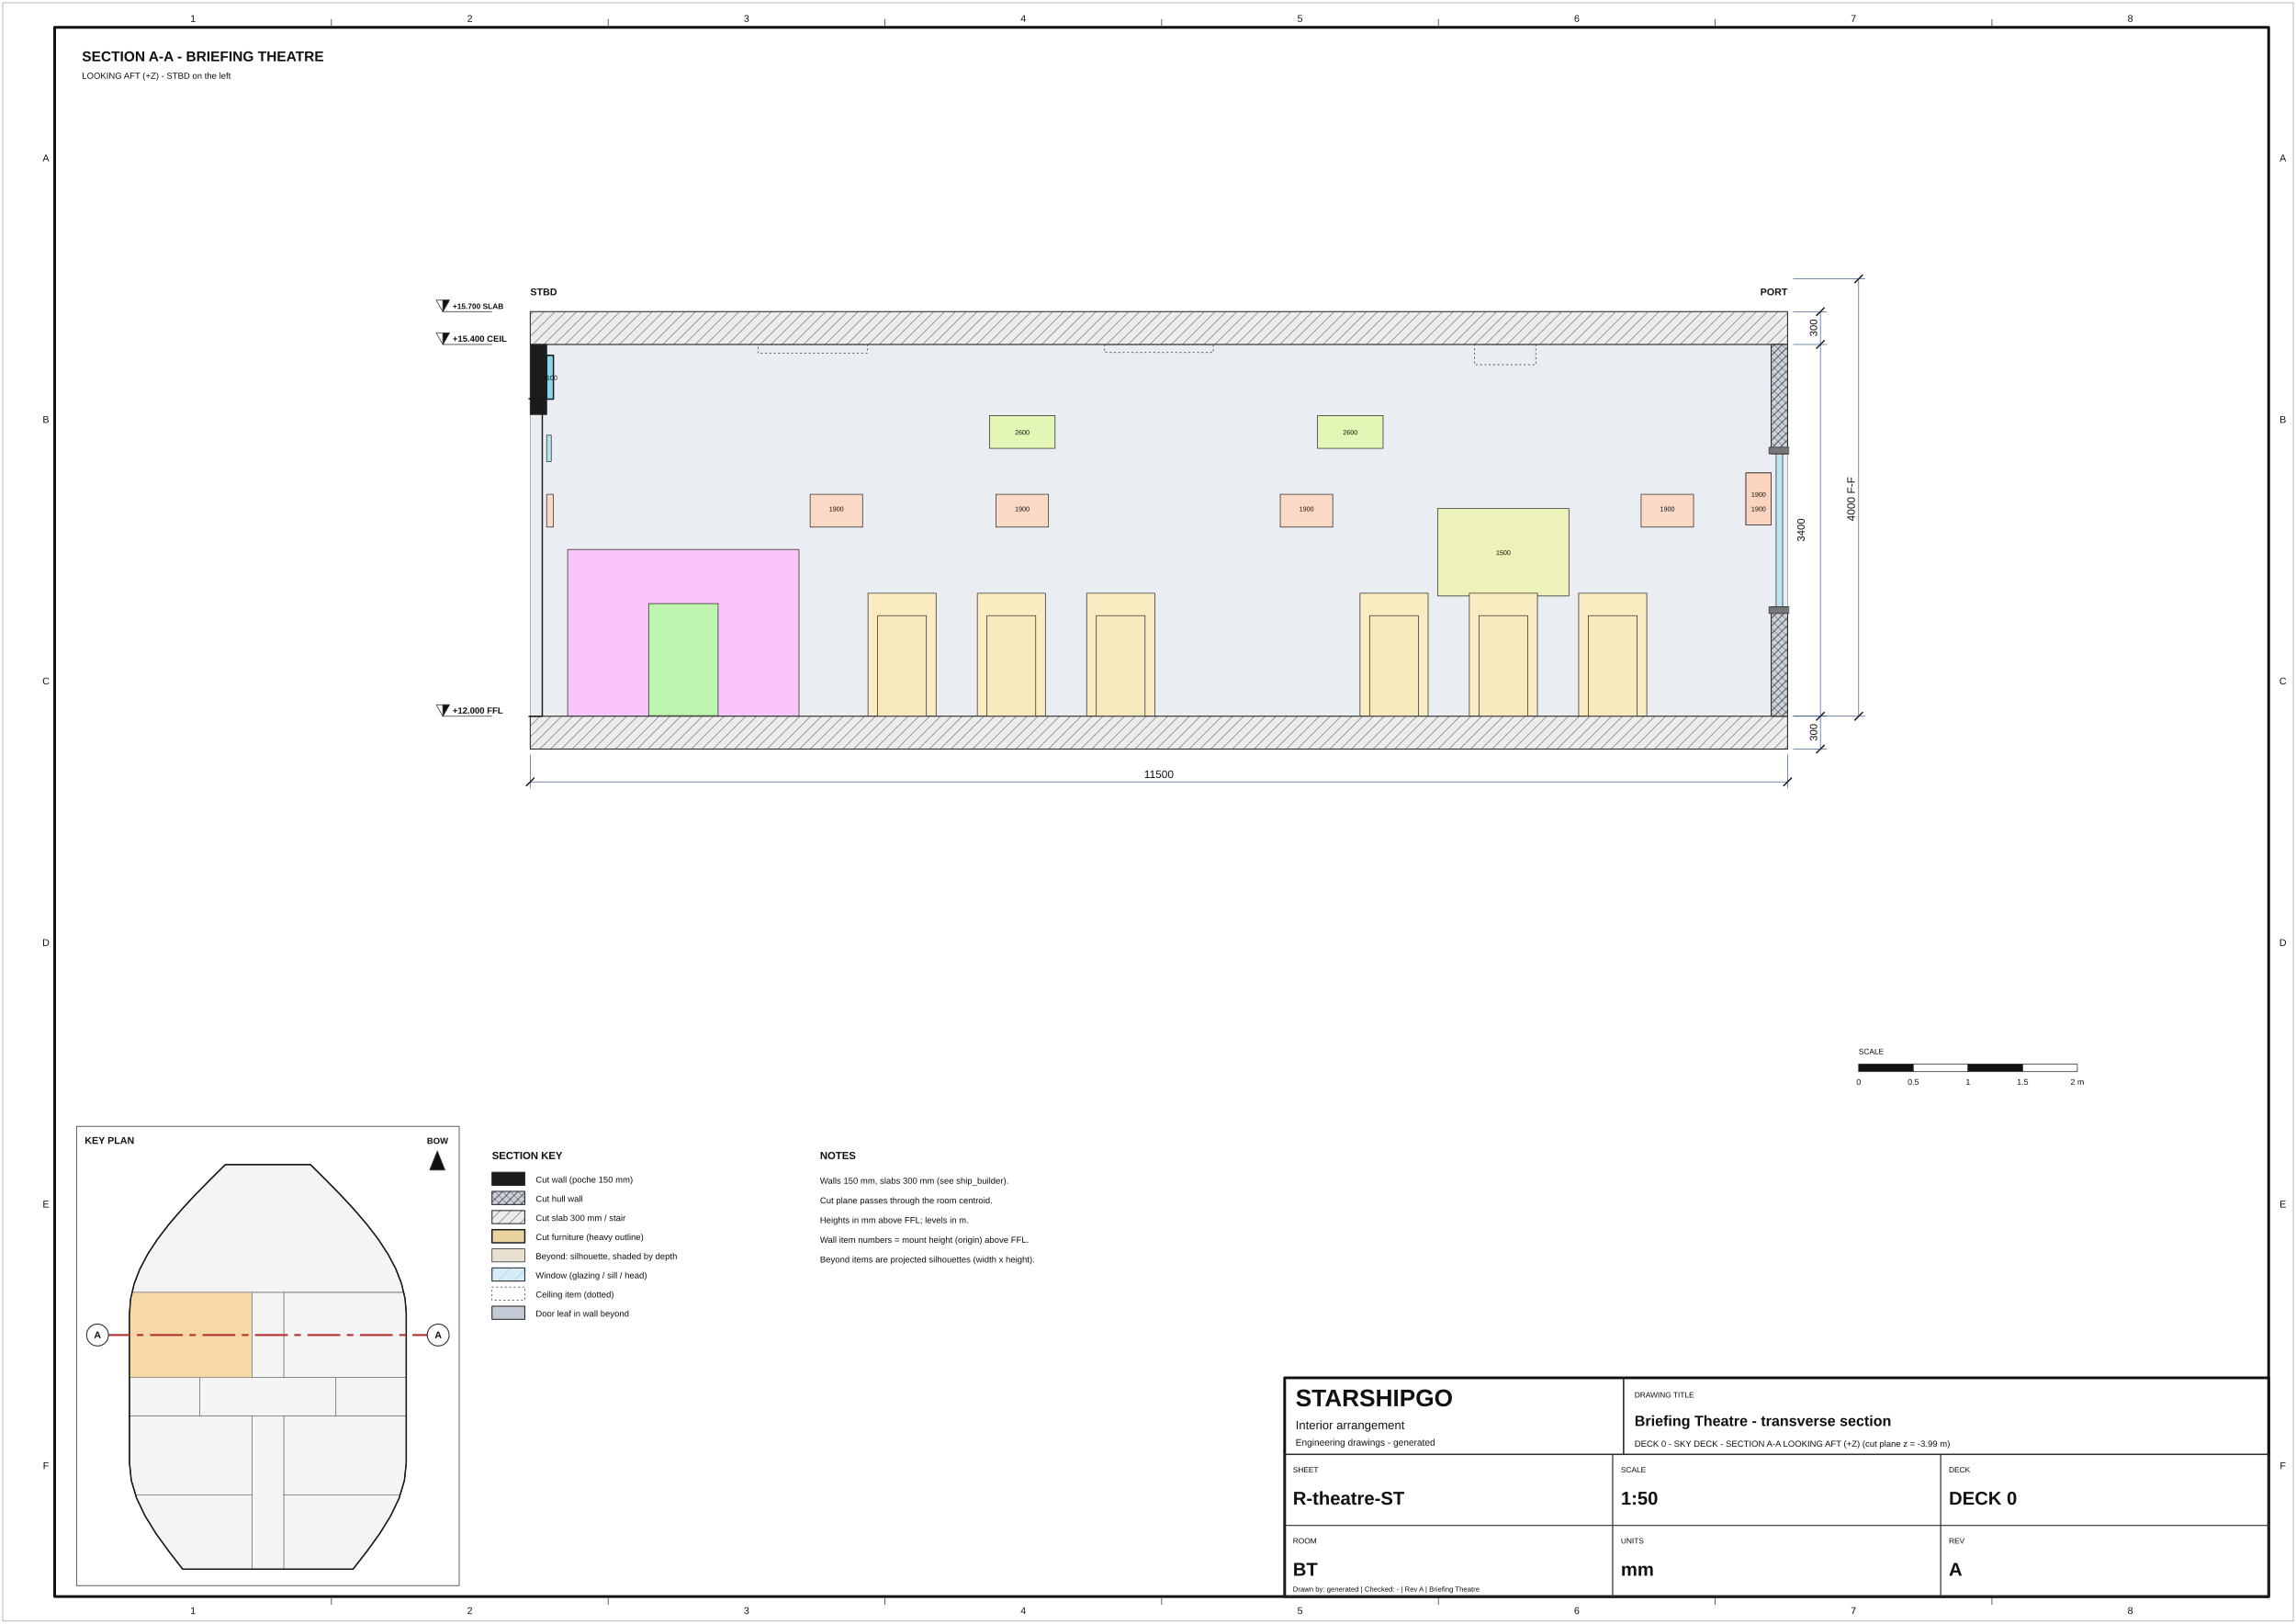
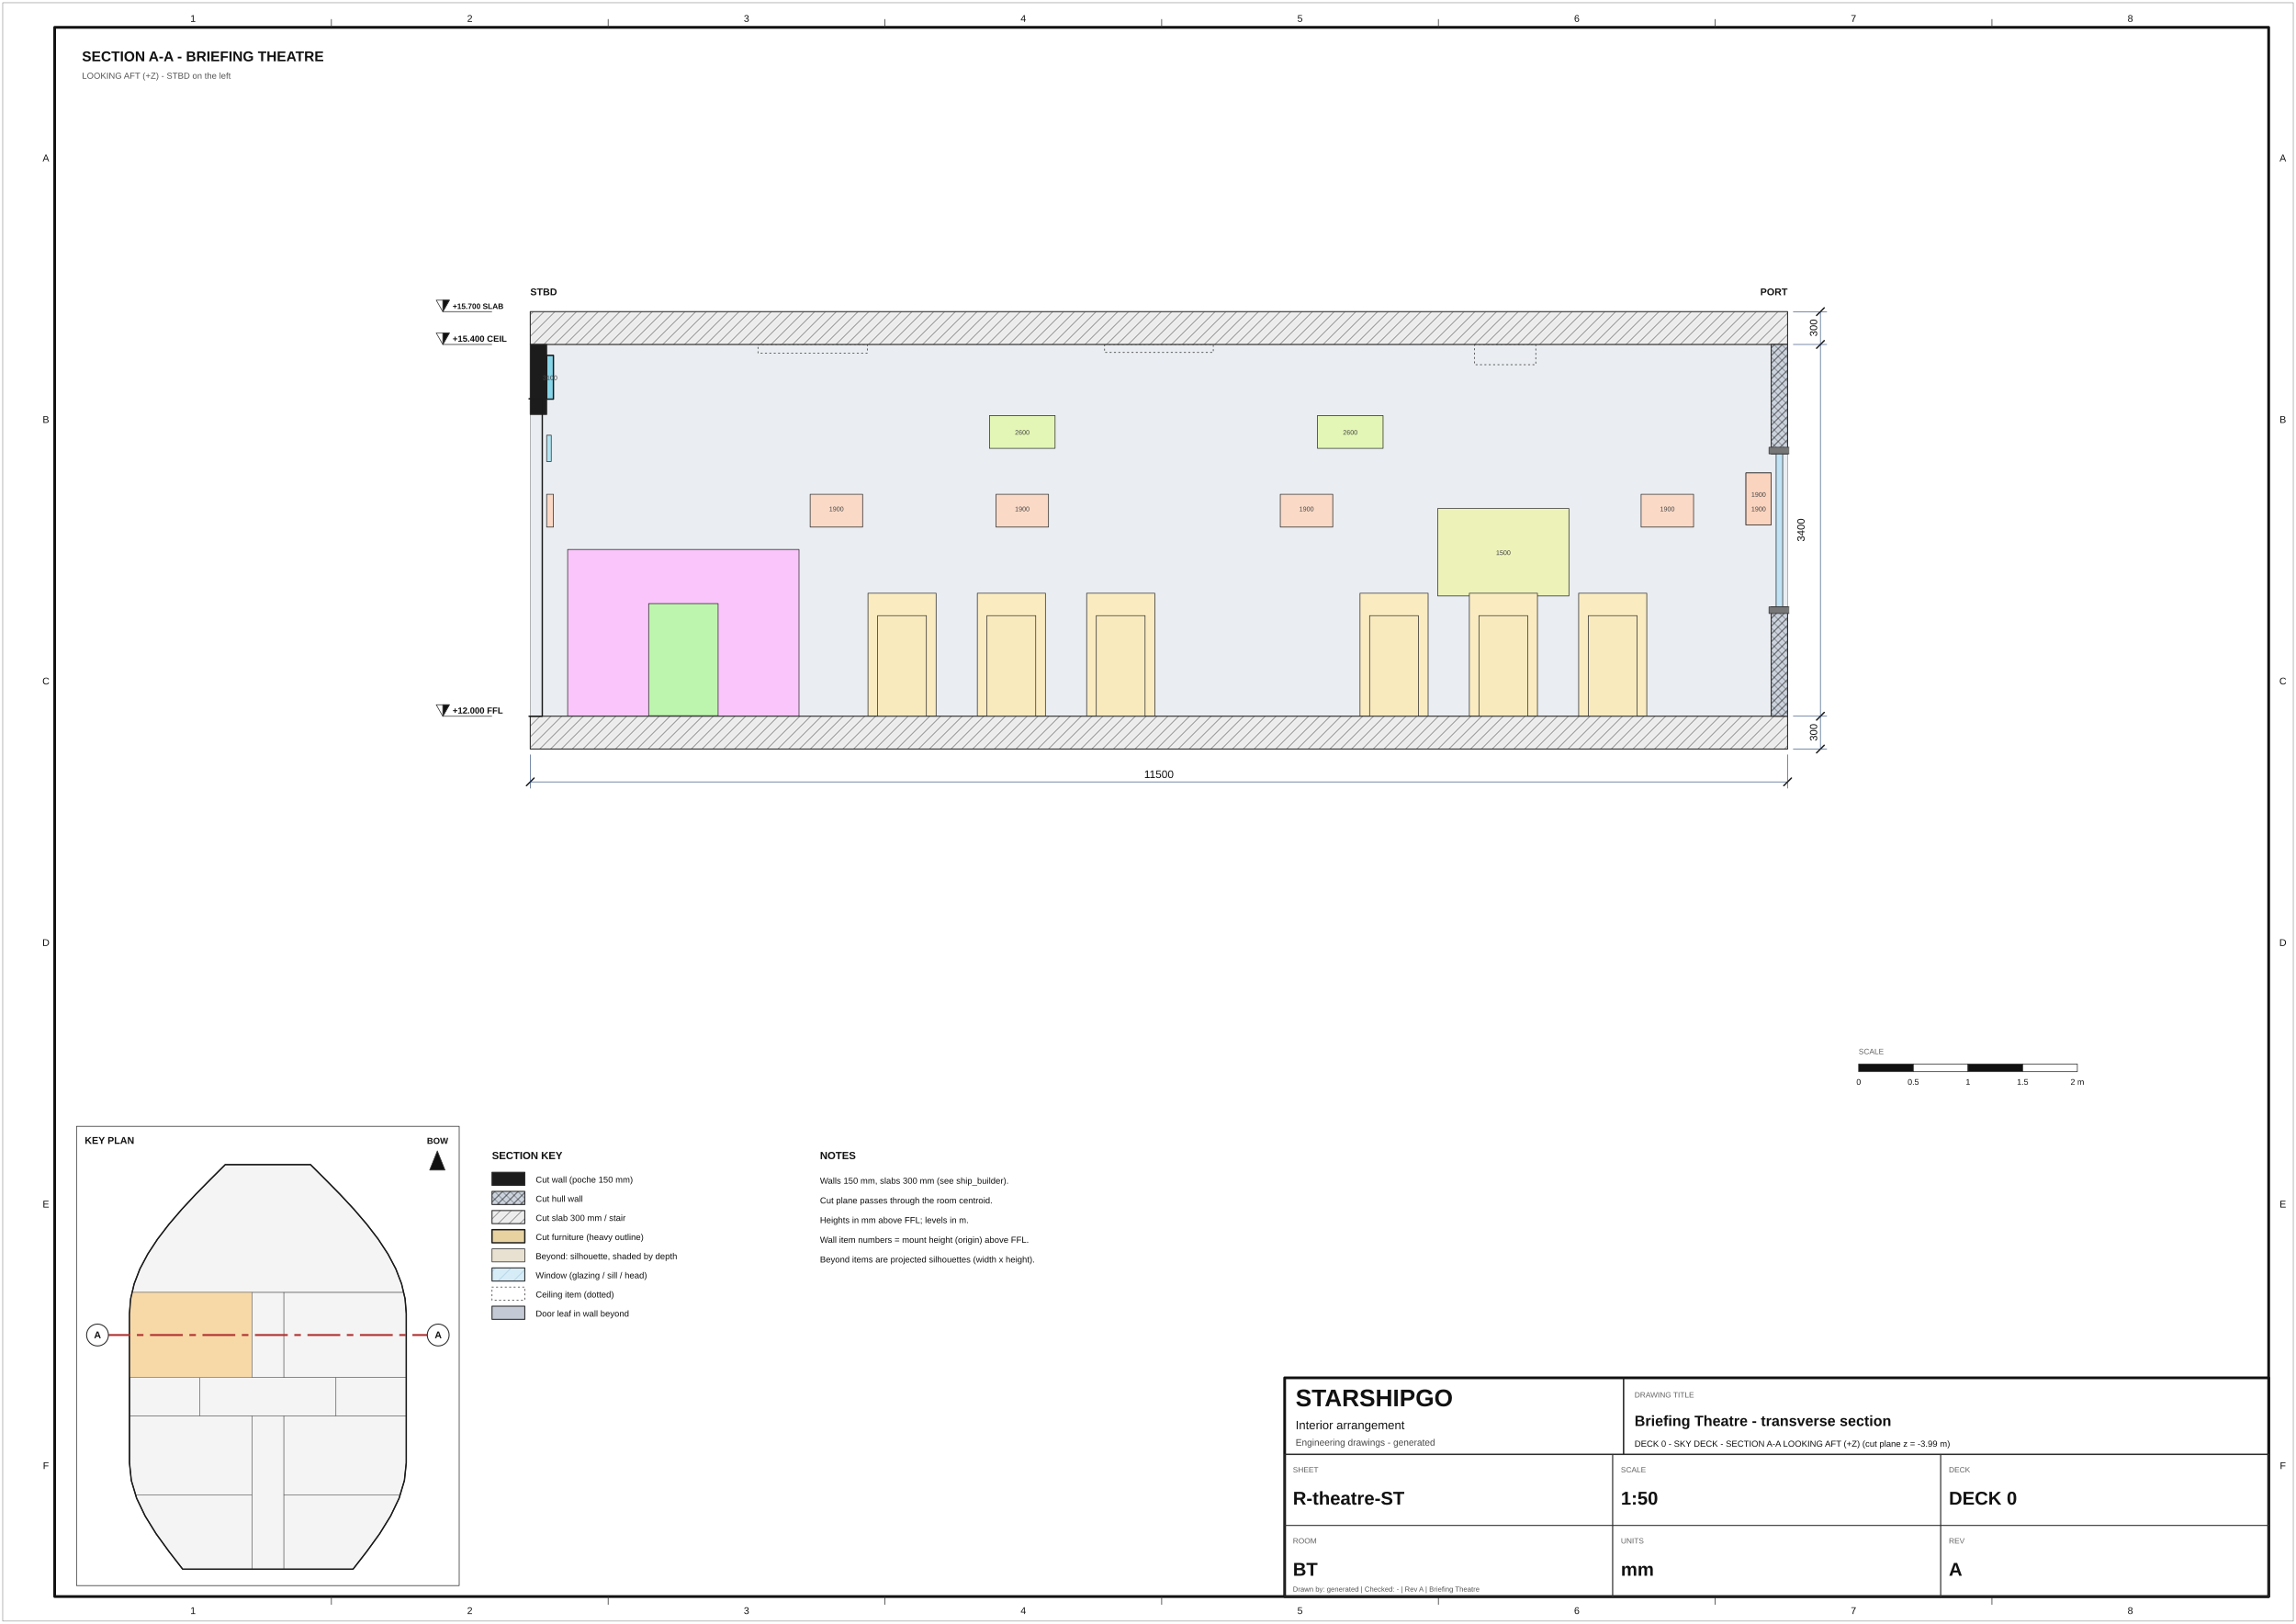
<svg xmlns="http://www.w3.org/2000/svg" width="420mm" height="297mm" viewBox="0 0 420 297">
  <style>
.t{font-family:Arial, Helvetica, 'DejaVu Sans', sans-serif;fill:#111}
.b{font-weight:bold}.i{font-style:italic}
.h{stroke:#111;stroke-width:.5;stroke-linejoin:round;stroke-linecap:round}
.m{stroke:#1a1a1a;stroke-width:.25;stroke-linejoin:round;stroke-linecap:round}
.n{stroke:#2a2a2a;stroke-width:.18;stroke-linejoin:round}
.f{stroke:#333;stroke-width:.13;stroke-linejoin:round}
.x{stroke:#555;stroke-width:.07}
.g{stroke:#9a9a9a;stroke-width:.1}
.gg{stroke:#c4c4c4;stroke-width:.08}
.d{stroke:#1d3c6e;stroke-width:.1}
.dsh{stroke:#222;stroke-width:.18;stroke-dasharray:1.6 .8}
.dot{stroke:#444;stroke-width:.14;stroke-dasharray:.25 .55;stroke-linecap:round}
.hid{stroke:#777;stroke-width:.12;stroke-dasharray:1 .7}
.cl{stroke:#b03030;stroke-width:.12;stroke-dasharray:5 1 1 1}
.cut{stroke:#b03030;stroke-width:.35;stroke-dasharray:6 1.2 1.2 1.2}
.red{stroke:#b03030;stroke-width:.13;stroke-dasharray:1.2 .7}
.none{stroke:none}
.halo{paint-order:stroke;stroke:#fff;stroke-width:.8;stroke-linejoin:round}
</style>
  <defs>
    <pattern id="hSlab" width="1.4" height="1.4" patternUnits="userSpaceOnUse" patternTransform="rotate(45)">
      <rect width="1.4" height="1.4" fill="#ececec" />
      <line x1="0" y1="0" x2="0" y2="1.4" stroke="#222" stroke-width=".13" />
    </pattern>
    <pattern id="hHull" width="1" height="1" patternUnits="userSpaceOnUse" patternTransform="rotate(45)">
      <rect width="1" height="1" fill="#c9d0da" />
      <line x1="0" y1="0" x2="0" y2="1" stroke="#111" stroke-width=".2" />
      <line x1="0" y1="0" x2="1" y2="0" stroke="#111" stroke-width=".1" />
    </pattern>
    <pattern id="hHole" width="1.6" height="1.6" patternUnits="userSpaceOnUse" patternTransform="rotate(-45)">
      <line x1="0" y1="0" x2="0" y2="1.6" stroke="#444" stroke-width=".12" />
    </pattern>
    <pattern id="hZone" width="1.8" height="1.8" patternUnits="userSpaceOnUse" patternTransform="rotate(45)">
      <line x1="0" y1="0" x2="0" y2="1.8" stroke="#d08080" stroke-width=".1" />
    </pattern>
    <pattern id="hPlen" width="1.6" height="1.6" patternUnits="userSpaceOnUse">
      <circle cx=".4" cy=".4" r=".12" fill="#888" />
      <circle cx="1.2" cy="1.2" r=".12" fill="#888" />
    </pattern>
    <pattern id="hGlass" width="2" height="2" patternUnits="userSpaceOnUse" patternTransform="rotate(45)">
      <rect width="2" height="2" fill="#d6ecf7" />
      <line x1="0" y1="0" x2="0" y2="2" stroke="#5a9abb" stroke-width=".08" />
    </pattern>
    <pattern id="hFloor" width="1.2" height="1.2" patternUnits="userSpaceOnUse" patternTransform="rotate(-45)">
      <rect width="1.2" height="1.2" fill="#f2f2f2" />
      <line x1="0" y1="0" x2="0" y2="1.2" stroke="#555" stroke-width=".1" />
    </pattern>
  </defs>
  <rect x="0" y="0" width="420" height="297" fill="#ffffff" />
  <text x="15" y="11.2" font-size="2.6" class="t b">SECTION A-A - BRIEFING THEATRE</text>
-   <text x="15" y="14.4" font-size="1.6" class="t" fill="#555">LOOKING AFT (+Z)  -  STBD on the left</text>
+   <text x="15" y="14.4" font-size="1.6" class="t" style="fill:#555">LOOKING AFT (+Z)  -  STBD on the left</text>
  <clipPath id="clipA">
    <rect x="96.7" y="56.7" width="230.6" height="80.6" />
  </clipPath>
  <g clip-path="url(#clipA)">
    <polygon points="97,63 327,63 327,131 97,131" class="x" fill="#eaedf1" />
    <polygon points="300.2,90.4 309.8,90.4 309.8,96.4 300.2,96.4" class="f" fill="#fadac7" />
    <polygon points="234.2,90.4 243.8,90.4 243.8,96.4 234.2,96.4" class="f" fill="#fadac7" />
    <polygon points="182.2,90.4 191.8,90.4 191.8,96.4 182.2,96.4" class="f" fill="#fadac7" />
    <polygon points="148.2,90.4 157.8,90.4 157.8,96.4 148.2,96.4" class="f" fill="#fadac7" />
    <polygon points="181,76 193,76 193,82 181,82" class="f" fill="#e3f6b5" />
    <polygon points="241,76 253,76 253,82 241,82" class="f" fill="#e3f6b5" />
    <polygon points="263,93 287,93 287,109 263,109" class="f" fill="#edf2b9" />
    <polygon points="319.38,86.5 324,86.5 324,96 319.38,96" class="f" fill="#fad9c6" />
    <polygon points="100,90.4 101.24,90.4 101.24,96.4 100,96.4" class="f" fill="#fad8c5" />
    <polygon points="103.84,100.5 146.16,100.5 146.16,131 103.84,131" class="f" fill="#fac5fa" />
    <polygon points="290.22,111.8 299.78,111.8 299.78,131 290.22,131" class="f" fill="#f5cdb0" />
    <polygon points="270.22,111.8 279.78,111.8 279.78,131 270.22,131" class="f" fill="#f5cdb0" />
    <polygon points="250.22,111.8 259.78,111.8 259.78,131 250.22,131" class="f" fill="#f5cdb0" />
    <polygon points="200.22,111.8 209.78,111.8 209.78,131 200.22,131" class="f" fill="#f5cdb0" />
    <polygon points="180.22,111.8 189.78,111.8 189.78,131 180.22,131" class="f" fill="#f5cdb0" />
    <polygon points="160.22,111.8 169.78,111.8 169.78,131 160.22,131" class="f" fill="#f5cdb0" />
    <polygon points="118.66,110.4 131.36,110.4 131.36,130.9 118.66,130.9" class="f" fill="#bef5ae" />
    <polygon points="100,79.6 100.84,79.6 100.84,84.4 100,84.4" class="f" fill="#b2e4f1" />
    <polygon points="288.78,108.5 301.24,108.5 301.24,131 288.78,131" class="f" fill="#faebc1" />
    <polygon points="268.78,108.5 281.24,108.5 281.24,131 268.78,131" class="f" fill="#faebc1" />
    <polygon points="248.78,108.5 261.24,108.5 261.24,131 248.78,131" class="f" fill="#faebc1" />
    <polygon points="198.78,108.5 211.24,108.5 211.24,131 198.78,131" class="f" fill="#faebc1" />
    <polygon points="178.78,108.5 191.24,108.5 191.24,131 178.78,131" class="f" fill="#faebc1" />
    <polygon points="158.78,108.5 171.24,108.5 171.24,131 158.78,131" class="f" fill="#faebc1" />
    <polygon points="269.74,63 280.94,63 280.94,66.7 269.74,66.7" class="dot" fill="none" />
    <polygon points="202.06,63 221.94,63 221.94,64.46 202.06,64.46" class="dot" fill="none" />
    <polygon points="138.66,63 158.66,63 158.66,64.58 138.66,64.58" class="dot" fill="none" />
    <polygon points="319.38,86.5 324,86.5 324,96 319.38,96" class="f" fill="#fad4bf" />
    <polygon points="290.54,112.6 299.46,112.6 299.46,131.16 290.54,131.16" class="f" fill="#f9eabe" />
    <polygon points="270.54,112.6 279.46,112.6 279.46,131.16 270.54,131.16" class="f" fill="#f9eabe" />
    <polygon points="250.54,112.6 259.46,112.6 259.46,131.16 250.54,131.16" class="f" fill="#f9eabe" />
    <polygon points="200.54,112.6 209.46,112.6 209.46,131.16 200.54,131.16" class="f" fill="#f9eabe" />
    <polygon points="180.54,112.6 189.46,112.6 189.46,131.16 180.54,131.16" class="f" fill="#f9eabe" />
    <polygon points="160.54,112.6 169.46,112.6 169.46,131.16 160.54,131.16" class="f" fill="#f9eabe" />
    <polygon points="94.4,72.94 99.2,72.94 99.2,131 94.4,131" class="f" fill="none" />
    <polygon points="100,65 101.24,65 101.24,73 100,73" class="f" fill="#ade2f0" />
    <polygon points="97,131 327,131 327,137 97,137" class="n" fill="url(#hSlab)" />
    <polygon points="97,57 327,57 327,63 97,63" class="n" fill="url(#hSlab)" />
    <polygon points="97,63 100,63 100,75.8 97,75.8" class="n" fill="#1c1c1c" />
    <polygon points="324,111 327,111 327,131 324,131" class="n" fill="url(#hHull)" />
    <polygon points="324,63 327,63 327,83 324,83" class="n" fill="url(#hHull)" />
    <polygon points="324.9,83 326.1,83 326.1,111 324.9,111" class="f" fill="#bfe3f5" />
    <polygon points="323.6,111 327.4,111 327.4,112.2 323.6,112.2" class="f" fill="#777" />
    <polygon points="323.6,81.8 327.4,81.8 327.4,83 323.6,83" class="f" fill="#777" />
    <polygon points="94.4,72.94 99.2,72.94 99.2,131 94.4,131" class="m" fill="none" />
    <polygon points="100,65 101.24,65 101.24,73 100,73" class="m" fill="#87d5e9" />
  </g>
-   <text x="275" y="101.5" font-size="1.2" class="t" text-anchor="middle" fill="#444">1500</text>
-   <text x="247" y="79.5" font-size="1.2" class="t" text-anchor="middle" fill="#444">2600</text>
-   <text x="187" y="79.5" font-size="1.2" class="t" text-anchor="middle" fill="#444">2600</text>
-   <text x="305" y="93.5" font-size="1.2" class="t" text-anchor="middle" fill="#444">1900</text>
-   <text x="239" y="93.5" font-size="1.2" class="t" text-anchor="middle" fill="#444">1900</text>
-   <text x="187" y="93.5" font-size="1.2" class="t" text-anchor="middle" fill="#444">1900</text>
-   <text x="153" y="93.5" font-size="1.2" class="t" text-anchor="middle" fill="#444">1900</text>
-   <text x="321.69" y="93.5" font-size="1.2" class="t" text-anchor="middle" fill="#444">1900</text>
-   <text x="321.69" y="90.86" font-size="1.2" class="t" text-anchor="middle" fill="#444">1900</text>
-   <text x="100.62" y="69.5" font-size="1.2" class="t" text-anchor="middle" fill="#444">3100</text>
+   <text x="275" y="101.5" font-size="1.2" class="t" text-anchor="middle" style="fill:#444">1500</text>
+   <text x="247" y="79.5" font-size="1.2" class="t" text-anchor="middle" style="fill:#444">2600</text>
+   <text x="187" y="79.5" font-size="1.2" class="t" text-anchor="middle" style="fill:#444">2600</text>
+   <text x="305" y="93.5" font-size="1.2" class="t" text-anchor="middle" style="fill:#444">1900</text>
+   <text x="239" y="93.5" font-size="1.2" class="t" text-anchor="middle" style="fill:#444">1900</text>
+   <text x="187" y="93.5" font-size="1.2" class="t" text-anchor="middle" style="fill:#444">1900</text>
+   <text x="153" y="93.5" font-size="1.2" class="t" text-anchor="middle" style="fill:#444">1900</text>
+   <text x="321.69" y="93.5" font-size="1.2" class="t" text-anchor="middle" style="fill:#444">1900</text>
+   <text x="321.69" y="90.86" font-size="1.2" class="t" text-anchor="middle" style="fill:#444">1900</text>
+   <text x="100.62" y="69.5" font-size="1.2" class="t" text-anchor="middle" style="fill:#444">3100</text>
  <text x="97" y="54" font-size="1.8" class="t b">STBD</text>
  <text x="327" y="54" font-size="1.8" class="t b" text-anchor="end">PORT</text>
  <line x1="333" y1="137" x2="333" y2="57" class="d" />
  <line x1="332.3" y1="137.7" x2="333.7" y2="136.3" class="m" />
  <line x1="328" y1="137" x2="334.2" y2="137" class="d" />
  <line x1="332.3" y1="131.7" x2="333.7" y2="130.3" class="m" />
  <line x1="328" y1="131" x2="334.2" y2="131" class="d" />
  <line x1="332.3" y1="63.7" x2="333.7" y2="62.3" class="m" />
  <line x1="328" y1="63" x2="334.2" y2="63" class="d" />
  <line x1="332.3" y1="57.7" x2="333.7" y2="56.3" class="m" />
  <line x1="328" y1="57" x2="334.2" y2="57" class="d" />
  <text x="332.4" y="135.54" font-size="1.9" class="t" transform="rotate(-90 332.4 135.54)">300</text>
  <text x="330.1" y="99.05" font-size="1.9" class="t" transform="rotate(-90 330.1 99.05)">3400</text>
  <text x="332.4" y="61.54" font-size="1.9" class="t" transform="rotate(-90 332.4 61.54)">300</text>
-   <line x1="340" y1="51" x2="340" y2="131" class="d" />
-   <line x1="339.3" y1="51.7" x2="340.7" y2="50.3" class="m" />
-   <line x1="339.3" y1="131.7" x2="340.7" y2="130.3" class="m" />
-   <line x1="328" y1="51" x2="341.2" y2="51" class="d" />
-   <line x1="328" y1="131" x2="341.2" y2="131" class="d" />
-   <text x="339.3" y="95.32" font-size="2" class="t" transform="rotate(-90 339.3 95.32)">4000 F-F</text>
  <line x1="81" y1="131" x2="90" y2="131" class="f" />
  <polygon points="81,131 79.8,128.9 82.2,128.9" class="f" fill="#fff" />
  <polygon points="81,131 82.2,128.9 81,128.9" class="f" fill="#111" />
  <text x="82.8" y="130.5" font-size="1.6" class="t b">+12.000 FFL</text>
  <line x1="81" y1="63" x2="90" y2="63" class="f" />
  <polygon points="81,63 79.8,60.9 82.2,60.9" class="f" fill="#fff" />
  <polygon points="81,63 82.2,60.9 81,60.9" class="f" fill="#111" />
  <text x="82.8" y="62.5" font-size="1.6" class="t b">+15.400 CEIL</text>
  <line x1="81" y1="57" x2="90" y2="57" class="f" />
  <polygon points="81,57 79.8,54.9 82.2,54.9" class="f" fill="#fff" />
  <polygon points="81,57 82.2,54.9 81,54.9" class="f" fill="#111" />
  <text x="82.8" y="56.5" font-size="1.4" class="t b">+15.700 SLAB</text>
  <line x1="97" y1="143" x2="327" y2="143" class="d" />
  <line x1="96.3" y1="143.7" x2="97.7" y2="142.3" class="m" />
  <line x1="326.3" y1="143.7" x2="327.7" y2="142.3" class="m" />
  <line x1="97" y1="138" x2="97" y2="144.2" class="d" />
  <line x1="327" y1="138" x2="327" y2="144.2" class="d" />
  <text x="212" y="142.3" font-size="2" class="t" text-anchor="middle">11500</text>
-   <text x="340" y="192.8" font-size="1.4" class="t" fill="#666">SCALE</text>
+   <text x="340" y="192.8" font-size="1.4" class="t" style="fill:#666">SCALE</text>
  <rect x="340" y="194.6" width="10" height="1.4" class="f" fill="#111" />
  <rect x="350" y="194.6" width="10" height="1.4" class="f" fill="#fff" />
  <rect x="360" y="194.6" width="10" height="1.4" class="f" fill="#111" />
  <rect x="370" y="194.6" width="10" height="1.4" class="f" fill="#fff" />
  <text x="340" y="198.4" font-size="1.5" class="t" text-anchor="middle">0</text>
  <text x="350" y="198.4" font-size="1.5" class="t" text-anchor="middle">0.5</text>
  <text x="360" y="198.4" font-size="1.5" class="t" text-anchor="middle">1</text>
  <text x="370" y="198.4" font-size="1.5" class="t" text-anchor="middle">1.5</text>
  <text x="380" y="198.4" font-size="1.5" class="t" text-anchor="middle">2 m</text>
  <rect x="14" y="206" width="70" height="84" class="f" fill="none" />
  <text x="15.5" y="209.2" font-size="1.8" class="t b">KEY PLAN</text>
  <polygon points="56.79,213 59.53,215.73 62.21,218.45 64.75,221.18 67.09,223.91 69.18,226.63 70.97,229.36 72.41,232.08 73.46,234.81 74.1,237.54 74.32,240.26 74.32,267.53 73.98,270.77 73.01,274.02 71.46,277.26 69.45,280.51 67.1,283.75 64.58,287 33.42,287 30.9,283.75 28.55,280.51 26.54,277.26 24.99,274.02 24.02,270.77 23.68,267.53 23.68,240.26 23.9,237.54 24.54,234.81 25.59,232.08 27.03,229.36 28.82,226.63 30.91,223.91 33.25,221.18 35.79,218.45 38.47,215.73 41.21,213" class="n" fill="#f4f4f4" />
  <polygon points="46.08,236.37 51.92,236.37 51.92,251.95 46.08,251.95" class="x" fill="none" />
  <polygon points="46.08,258.96 51.92,258.96 51.92,287 46.08,287" class="x" fill="none" />
  <polygon points="36.54,251.95 61.46,251.95 61.46,258.96 36.54,258.96" class="x" fill="none" />
  <polygon points="23.68,251.95 36.54,251.95 36.54,258.96 23.68,258.96" class="x" fill="none" />
  <polygon points="61.46,251.95 74.32,251.95 74.32,258.96 61.46,258.96" class="x" fill="none" />
  <polygon points="24.54,234.81 25.59,232.08 27.03,229.36 28.82,226.63 30.91,223.91 33.25,221.18 35.79,218.45 38.47,215.73 41.21,213 56.79,213 59.53,215.73 62.21,218.45 64.75,221.18 67.09,223.91 69.18,226.63 70.97,229.36 72.41,232.08 73.46,234.81 73.83,236.37 24.17,236.37" class="x" fill="none" />
  <polygon points="23.68,240.26 23.9,237.54 24.17,236.37 46.08,236.37 46.08,251.95 23.68,251.95" class="x" fill="#f7d9a8" />
  <polygon points="51.92,236.37 73.83,236.37 74.1,237.54 74.32,240.26 74.32,251.95 51.92,251.95" class="x" fill="none" />
  <polygon points="24.02,270.77 23.68,267.53 23.68,258.96 46.08,258.96 46.08,273.37 24.79,273.37" class="x" fill="none" />
  <polygon points="30.9,283.75 28.55,280.51 26.54,277.26 24.99,274.02 24.79,273.37 46.08,273.37 46.08,287 33.42,287" class="x" fill="none" />
  <polygon points="51.92,258.96 74.32,258.96 74.32,267.53 73.98,270.77 73.21,273.37 51.92,273.37" class="x" fill="none" />
  <polygon points="51.92,273.37 73.21,273.37 73.01,274.02 71.46,277.26 69.45,280.51 67.1,283.75 64.58,287 51.92,287" class="x" fill="none" />
  <polygon points="56.79,213 59.53,215.73 62.21,218.45 64.75,221.18 67.09,223.91 69.18,226.63 70.97,229.36 72.41,232.08 73.46,234.81 74.1,237.54 74.32,240.26 74.32,267.53 73.98,270.77 73.01,274.02 71.46,277.26 69.45,280.51 67.1,283.75 64.58,287 33.42,287 30.9,283.75 28.55,280.51 26.54,277.26 24.99,274.02 24.02,270.77 23.68,267.53 23.68,240.26 23.9,237.54 24.54,234.81 25.59,232.08 27.03,229.36 28.82,226.63 30.91,223.91 33.25,221.18 35.79,218.45 38.47,215.73 41.21,213" class="m" fill="none" />
  <line x1="17.84" y1="244.17" x2="80.16" y2="244.17" class="cut" />
  <circle cx="17.84" cy="244.17" r="2" class="n" fill="#fff" />
  <text x="17.84" y="244.77" font-size="1.8" class="t b" text-anchor="middle">A</text>
  <circle cx="80.16" cy="244.17" r="2" class="n" fill="#fff" />
  <text x="80.16" y="244.77" font-size="1.8" class="t b" text-anchor="middle">A</text>
  <text x="82" y="209.2" font-size="1.6" class="t b" text-anchor="end">BOW</text>
  <polygon points="80,210.5 81.4,214 78.6,214" class="f" fill="#111" />
  <text x="90" y="212" font-size="1.9" class="t b">SECTION KEY</text>
  <rect x="90" y="214.4" width="6" height="2.4" class="n" fill="#1c1c1c" />
  <text x="98" y="216.3" font-size="1.6" class="t">Cut wall (poche 150 mm)</text>
  <rect x="90" y="217.9" width="6" height="2.4" class="n" fill="url(#hHull)" />
  <text x="98" y="219.8" font-size="1.6" class="t">Cut hull wall</text>
  <rect x="90" y="221.4" width="6" height="2.4" class="n" fill="url(#hSlab)" />
  <text x="98" y="223.3" font-size="1.6" class="t">Cut slab 300 mm / stair</text>
  <rect x="90" y="224.9" width="6" height="2.4" class="m" fill="#e8d2a0" />
  <text x="98" y="226.8" font-size="1.6" class="t">Cut furniture (heavy outline)</text>
  <rect x="90" y="228.4" width="6" height="2.4" class="f" fill="#e8e0d0" />
  <text x="98" y="230.3" font-size="1.6" class="t">Beyond: silhouette, shaded by depth</text>
  <rect x="90" y="231.9" width="6" height="2.4" class="n" fill="url(#hGlass)" />
  <text x="98" y="233.8" font-size="1.6" class="t">Window (glazing / sill / head)</text>
  <rect x="90" y="235.4" width="6" height="2.4" class="dot" fill="none" />
  <text x="98" y="237.3" font-size="1.6" class="t">Ceiling item (dotted)</text>
  <rect x="90" y="238.9" width="6" height="2.4" class="n" fill="#c3cad6" />
  <text x="98" y="240.8" font-size="1.6" class="t">Door leaf in wall beyond</text>
  <text x="150" y="212" font-size="1.9" class="t b">NOTES</text>
  <text x="150" y="216.5" font-size="1.6" class="t">Walls 150 mm, slabs 300 mm (see ship_builder).</text>
  <text x="150" y="220.1" font-size="1.6" class="t">Cut plane passes through the room centroid.</text>
  <text x="150" y="223.7" font-size="1.6" class="t">Heights in mm above FFL; levels in m.</text>
  <text x="150" y="227.3" font-size="1.6" class="t">Wall item numbers = mount height (origin) above FFL.</text>
  <text x="150" y="230.9" font-size="1.6" class="t">Beyond items are projected silhouettes (width x height).</text>
  <rect x="0.5" y="0.5" width="419" height="296" class="x" fill="none" />
  <rect x="10" y="5" width="405" height="287" class="h" fill="none" />
  <text x="35.31" y="4" font-size="1.8" class="t" text-anchor="middle">1</text>
  <text x="35.31" y="295.2" font-size="1.8" class="t" text-anchor="middle">1</text>
  <text x="85.94" y="4" font-size="1.8" class="t" text-anchor="middle">2</text>
  <text x="85.94" y="295.2" font-size="1.8" class="t" text-anchor="middle">2</text>
  <line x1="60.62" y1="3.5" x2="60.62" y2="5" class="f" />
  <line x1="60.62" y1="292" x2="60.62" y2="293.5" class="f" />
  <text x="136.56" y="4" font-size="1.8" class="t" text-anchor="middle">3</text>
  <text x="136.56" y="295.2" font-size="1.8" class="t" text-anchor="middle">3</text>
  <line x1="111.25" y1="3.5" x2="111.25" y2="5" class="f" />
  <line x1="111.25" y1="292" x2="111.25" y2="293.5" class="f" />
  <text x="187.19" y="4" font-size="1.8" class="t" text-anchor="middle">4</text>
  <text x="187.19" y="295.2" font-size="1.8" class="t" text-anchor="middle">4</text>
  <line x1="161.88" y1="3.5" x2="161.88" y2="5" class="f" />
  <line x1="161.88" y1="292" x2="161.88" y2="293.5" class="f" />
  <text x="237.81" y="4" font-size="1.8" class="t" text-anchor="middle">5</text>
  <text x="237.81" y="295.2" font-size="1.8" class="t" text-anchor="middle">5</text>
  <line x1="212.5" y1="3.5" x2="212.5" y2="5" class="f" />
  <line x1="212.5" y1="292" x2="212.5" y2="293.5" class="f" />
  <text x="288.44" y="4" font-size="1.8" class="t" text-anchor="middle">6</text>
  <text x="288.44" y="295.2" font-size="1.8" class="t" text-anchor="middle">6</text>
  <line x1="263.12" y1="3.5" x2="263.12" y2="5" class="f" />
  <line x1="263.12" y1="292" x2="263.12" y2="293.5" class="f" />
  <text x="339.06" y="4" font-size="1.8" class="t" text-anchor="middle">7</text>
  <text x="339.06" y="295.2" font-size="1.8" class="t" text-anchor="middle">7</text>
  <line x1="313.75" y1="3.5" x2="313.75" y2="5" class="f" />
  <line x1="313.75" y1="292" x2="313.75" y2="293.5" class="f" />
  <text x="389.69" y="4" font-size="1.8" class="t" text-anchor="middle">8</text>
  <text x="389.69" y="295.2" font-size="1.8" class="t" text-anchor="middle">8</text>
  <line x1="364.38" y1="3.5" x2="364.38" y2="5" class="f" />
  <line x1="364.38" y1="292" x2="364.38" y2="293.5" class="f" />
  <text x="8.4" y="29.52" font-size="1.8" class="t" text-anchor="middle">A</text>
  <text x="417.6" y="29.52" font-size="1.8" class="t" text-anchor="middle">A</text>
  <text x="8.4" y="77.35" font-size="1.8" class="t" text-anchor="middle">B</text>
  <text x="417.6" y="77.35" font-size="1.8" class="t" text-anchor="middle">B</text>
  <text x="8.4" y="125.18" font-size="1.8" class="t" text-anchor="middle">C</text>
  <text x="417.6" y="125.18" font-size="1.8" class="t" text-anchor="middle">C</text>
  <text x="8.4" y="173.02" font-size="1.8" class="t" text-anchor="middle">D</text>
  <text x="417.6" y="173.02" font-size="1.8" class="t" text-anchor="middle">D</text>
  <text x="8.4" y="220.85" font-size="1.8" class="t" text-anchor="middle">E</text>
  <text x="417.6" y="220.85" font-size="1.8" class="t" text-anchor="middle">E</text>
  <text x="8.4" y="268.68" font-size="1.8" class="t" text-anchor="middle">F</text>
  <text x="417.6" y="268.68" font-size="1.8" class="t" text-anchor="middle">F</text>
  <rect x="235" y="252" width="180" height="40" class="h" fill="#ffffff" />
  <line x1="235" y1="266" x2="415" y2="266" class="m" />
  <line x1="297" y1="252" x2="297" y2="266" class="m" />
  <text x="237" y="257.2" font-size="4.4" class="t b">STARSHIPGO</text>
  <text x="237" y="261.4" font-size="2.2" class="t">Interior arrangement</text>
-   <text x="237" y="264.4" font-size="1.7" class="t" fill="#444">Engineering drawings - generated</text>
-   <text x="299" y="255.6" font-size="1.4" class="t" fill="#666">DRAWING TITLE</text>
+   <text x="237" y="264.4" font-size="1.7" class="t" style="fill:#444">Engineering drawings - generated</text>
+   <text x="299" y="255.6" font-size="1.4" class="t" style="fill:#666">DRAWING TITLE</text>
  <text x="299" y="260.8" font-size="2.7" class="t b">Briefing Theatre - transverse section</text>
  <text x="299" y="264.6" font-size="1.6" class="t">DECK 0 - SKY DECK  -  SECTION A-A LOOKING AFT (+Z)  (cut plane z = -3.99 m)</text>
  <rect x="235" y="266" width="60" height="13" class="f" fill="none" />
-   <text x="236.5" y="269.3" font-size="1.4" class="t" fill="#666">SHEET</text>
+   <text x="236.5" y="269.3" font-size="1.4" class="t" style="fill:#666">SHEET</text>
  <text x="236.5" y="275.2" font-size="3.4" class="t b">R-theatre-ST</text>
  <rect x="295" y="266" width="60" height="13" class="f" fill="none" />
-   <text x="296.5" y="269.3" font-size="1.4" class="t" fill="#666">SCALE</text>
+   <text x="296.5" y="269.3" font-size="1.4" class="t" style="fill:#666">SCALE</text>
  <text x="296.5" y="275.2" font-size="3.4" class="t b">1:50</text>
  <rect x="355" y="266" width="60" height="13" class="f" fill="none" />
-   <text x="356.5" y="269.3" font-size="1.4" class="t" fill="#666">DECK</text>
+   <text x="356.5" y="269.3" font-size="1.4" class="t" style="fill:#666">DECK</text>
  <text x="356.5" y="275.2" font-size="3.4" class="t b">DECK 0</text>
  <rect x="235" y="279" width="60" height="13" class="f" fill="none" />
-   <text x="236.5" y="282.3" font-size="1.4" class="t" fill="#666">ROOM</text>
+   <text x="236.5" y="282.3" font-size="1.4" class="t" style="fill:#666">ROOM</text>
  <text x="236.5" y="288.2" font-size="3.4" class="t b">BT</text>
  <rect x="295" y="279" width="60" height="13" class="f" fill="none" />
-   <text x="296.5" y="282.3" font-size="1.4" class="t" fill="#666">UNITS</text>
+   <text x="296.5" y="282.3" font-size="1.4" class="t" style="fill:#666">UNITS</text>
  <text x="296.5" y="288.2" font-size="3.4" class="t b">mm</text>
  <rect x="355" y="279" width="60" height="13" class="f" fill="none" />
-   <text x="356.5" y="282.3" font-size="1.4" class="t" fill="#666">REV</text>
+   <text x="356.5" y="282.3" font-size="1.4" class="t" style="fill:#666">REV</text>
  <text x="356.5" y="288.2" font-size="3.4" class="t b">A</text>
-   <text x="236.5" y="291.1" font-size="1.3" class="t" fill="#555">Drawn by: generated   |   Checked: -   |   Rev A   |   Briefing Theatre</text>
+   <text x="236.5" y="291.1" font-size="1.3" class="t" style="fill:#555">Drawn by: generated   |   Checked: -   |   Rev A   |   Briefing Theatre</text>
</svg>
